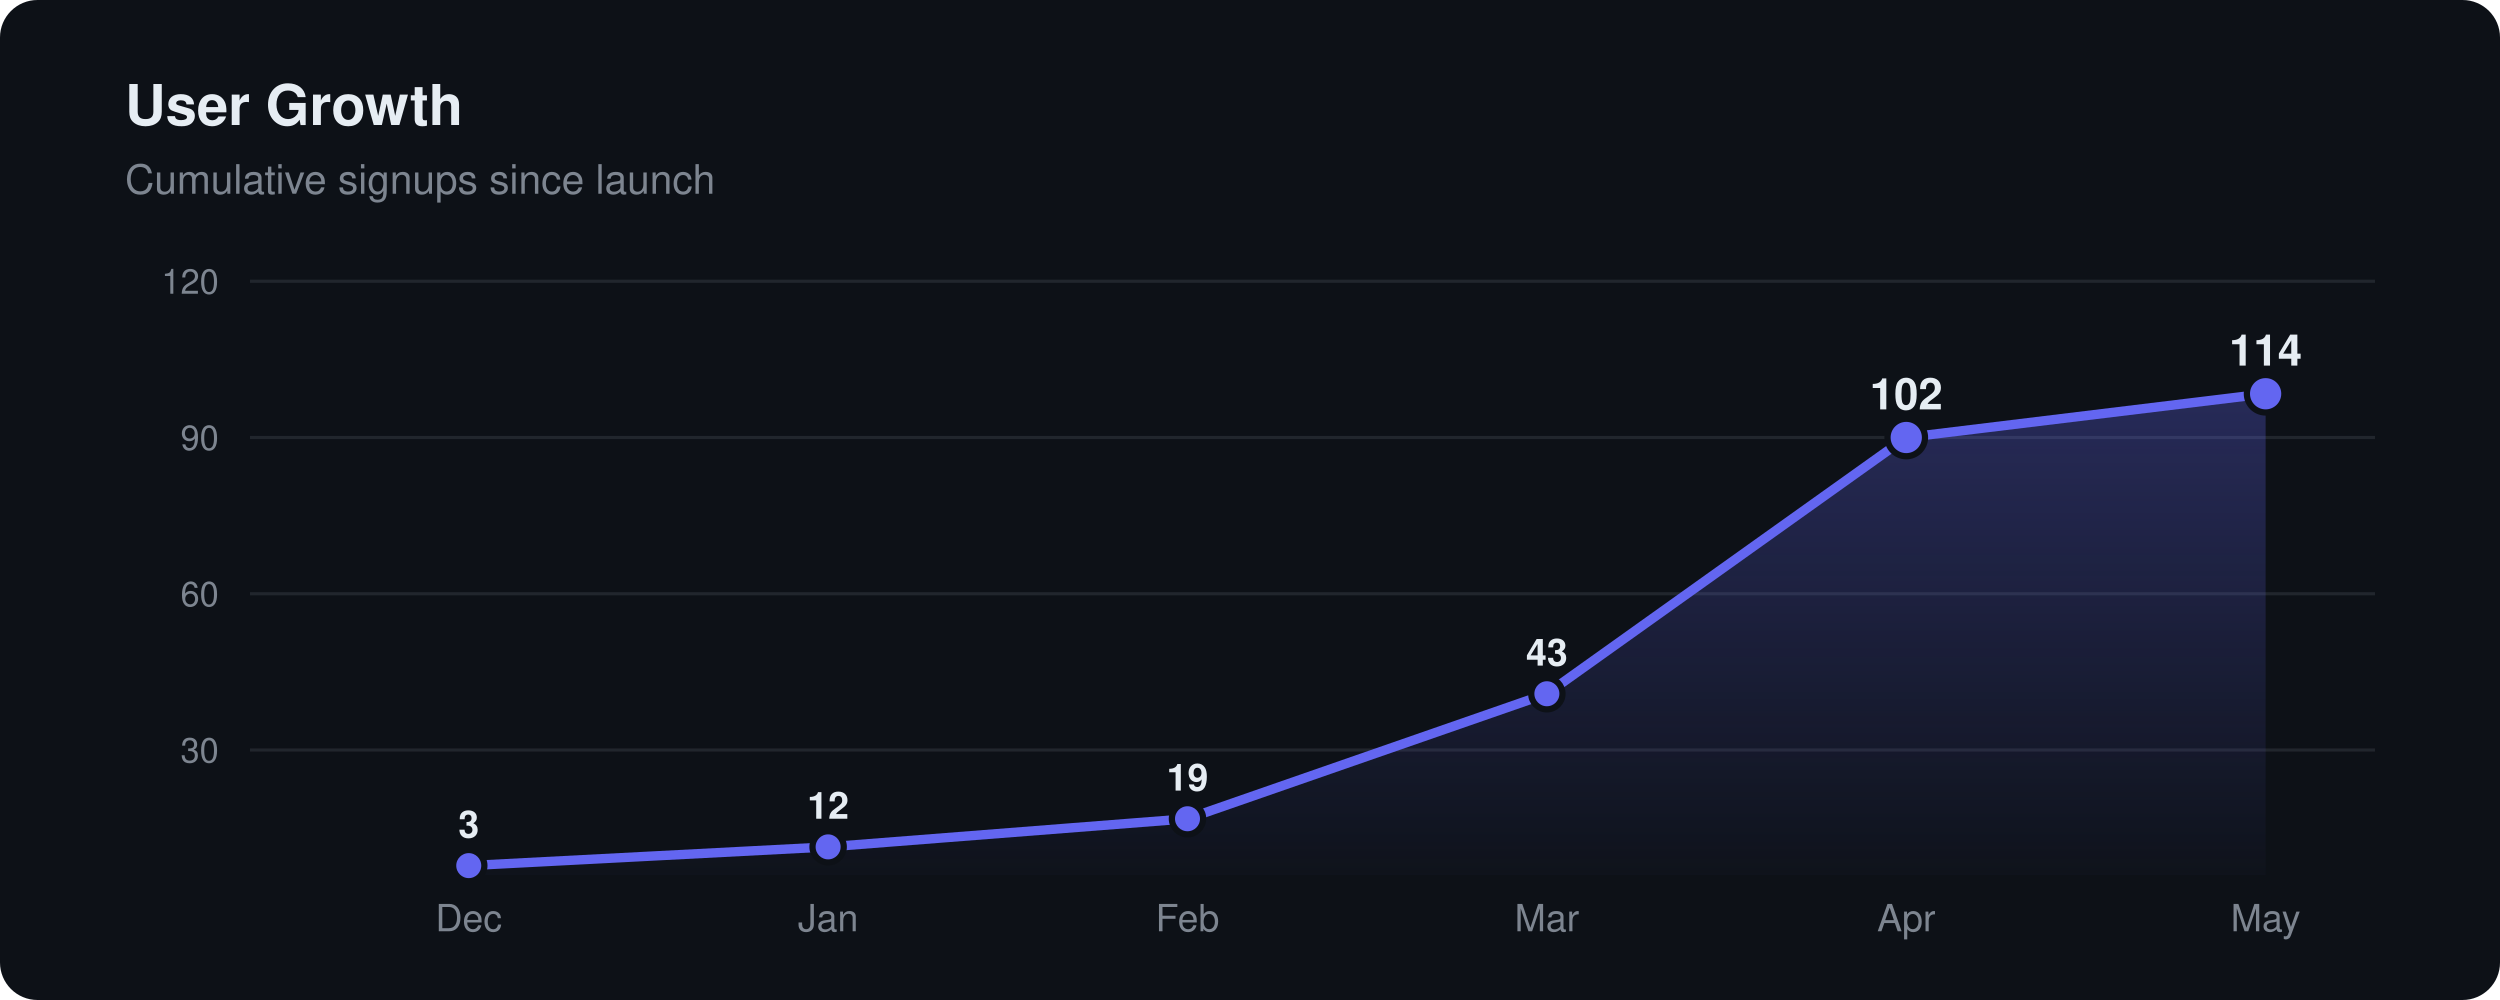
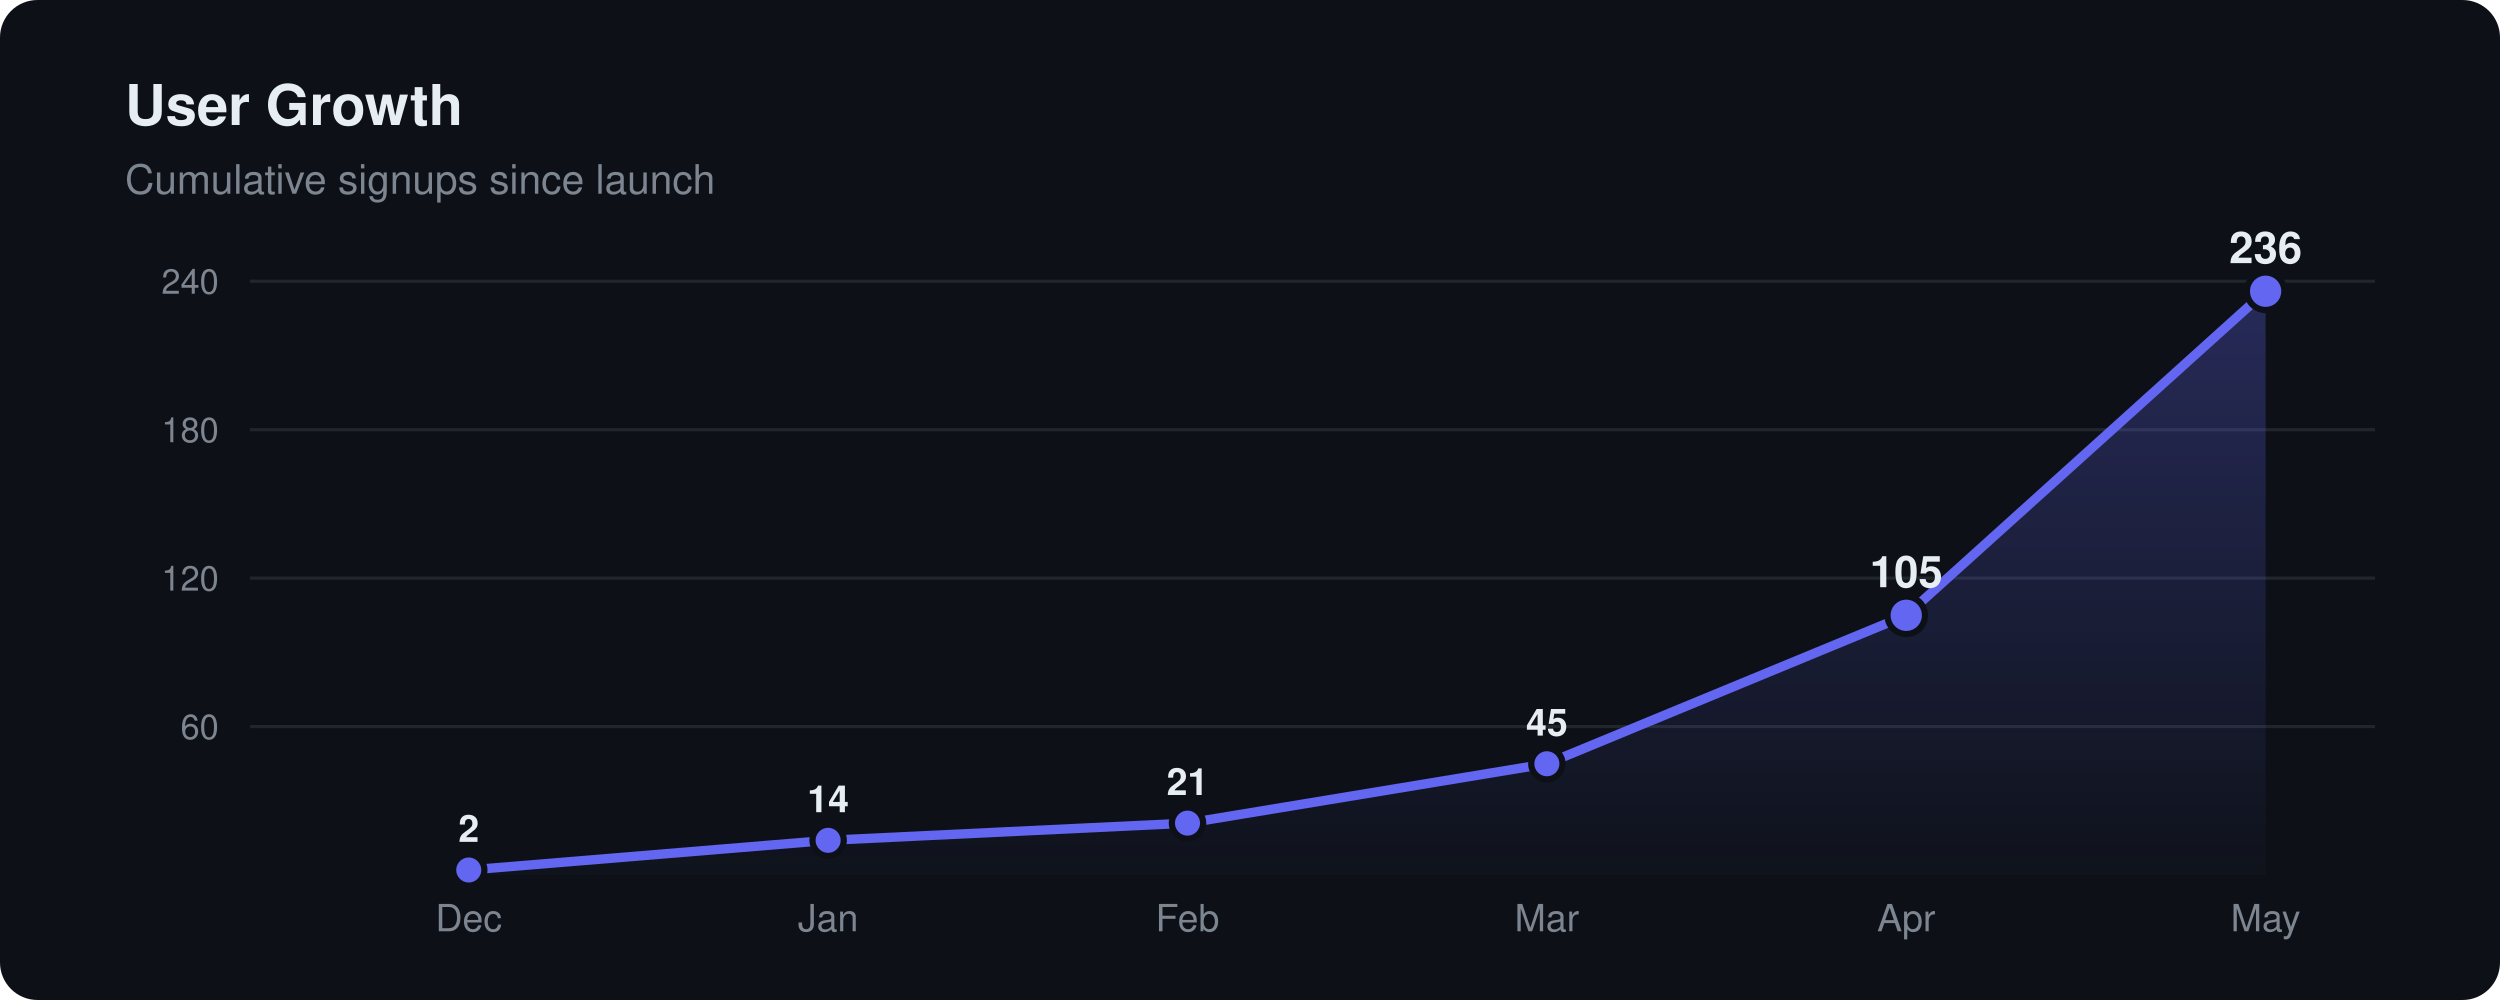
<svg xmlns="http://www.w3.org/2000/svg" viewBox="0 0 800 320" font-family="-apple-system, BlinkMacSystemFont, 'Segoe UI', Helvetica, Arial, sans-serif">
  <defs>
    <linearGradient id="barGrad" x1="0" y1="0" x2="0" y2="1">
      <stop offset="0%" stop-color="#6366f1" />
      <stop offset="100%" stop-color="#818cf8" />
    </linearGradient>
    <linearGradient id="areaGrad" x1="0" y1="0" x2="0" y2="1">
      <stop offset="0%" stop-color="#6366f1" stop-opacity="0.3" />
      <stop offset="100%" stop-color="#6366f1" stop-opacity="0.02" />
    </linearGradient>
  </defs>
  <rect width="800" height="320" rx="12" fill="#0d1117" />
  <text x="40" y="40" fill="#e6edf3" font-size="18" font-weight="600">User Growth</text>
  <text x="40" y="62" fill="#7d8590" font-size="13">Cumulative signups since launch</text>
-   <line x1="80" y1="90" x2="760" y2="90" stroke="#21262d" stroke-width="1" />
-   <line x1="80" y1="140" x2="760" y2="140" stroke="#21262d" stroke-width="1" />
-   <line x1="80" y1="190" x2="760" y2="190" stroke="#21262d" stroke-width="1" />
-   <line x1="80" y1="240" x2="760" y2="240" stroke="#21262d" stroke-width="1" />
-   <text x="70" y="94" fill="#7d8590" font-size="11" text-anchor="end">120</text>
-   <text x="70" y="144" fill="#7d8590" font-size="11" text-anchor="end">90</text>
-   <text x="70" y="194" fill="#7d8590" font-size="11" text-anchor="end">60</text>
-   <text x="70" y="244" fill="#7d8590" font-size="11" text-anchor="end">30</text>
-   <path d="M 150 277 L 265 271 L 380 262 L 495 222 L 610 140 L 725 126 L 725 280 L 150 280 Z" fill="url(#areaGrad)" />
-   <path d="M 150 277 L 265 271 L 380 262 L 495 222 L 610 140 L 725 126" fill="none" stroke="#6366f1" stroke-width="3" stroke-linecap="round" stroke-linejoin="round" />
-   <circle cx="150" cy="277" r="5" fill="#6366f1" stroke="#0d1117" stroke-width="2" />
-   <circle cx="265" cy="271" r="5" fill="#6366f1" stroke="#0d1117" stroke-width="2" />
-   <circle cx="380" cy="262" r="5" fill="#6366f1" stroke="#0d1117" stroke-width="2" />
-   <circle cx="495" cy="222" r="5" fill="#6366f1" stroke="#0d1117" stroke-width="2" />
-   <circle cx="610" cy="140" r="6" fill="#6366f1" stroke="#0d1117" stroke-width="2" />
-   <circle cx="725" cy="126" r="6" fill="#6366f1" stroke="#0d1117" stroke-width="2" />
-   <text x="150" y="268" fill="#e6edf3" font-size="12" font-weight="600" text-anchor="middle">3</text>
-   <text x="265" y="262" fill="#e6edf3" font-size="12" font-weight="600" text-anchor="middle">12</text>
-   <text x="380" y="253" fill="#e6edf3" font-size="12" font-weight="600" text-anchor="middle">19</text>
-   <text x="495" y="213" fill="#e6edf3" font-size="12" font-weight="600" text-anchor="middle">43</text>
-   <text x="610" y="131" fill="#e6edf3" font-size="14" font-weight="700" text-anchor="middle">102</text>
-   <text x="725" y="117" fill="#e6edf3" font-size="14" font-weight="700" text-anchor="middle">114</text>
+   <line x1="80" y1="232.5" x2="760" y2="232.5" stroke="#21262d" stroke-width="1" />
+   <line x1="80" y1="185.0" x2="760" y2="185.0" stroke="#21262d" stroke-width="1" />
+   <line x1="80" y1="137.5" x2="760" y2="137.5" stroke="#21262d" stroke-width="1" />
+   <line x1="80" y1="90.0" x2="760" y2="90.0" stroke="#21262d" stroke-width="1" />
+   <text x="70" y="236.5" fill="#7d8590" font-size="11" text-anchor="end">60</text>
+   <text x="70" y="189.0" fill="#7d8590" font-size="11" text-anchor="end">120</text>
+   <text x="70" y="141.5" fill="#7d8590" font-size="11" text-anchor="end">180</text>
+   <text x="70" y="94.0" fill="#7d8590" font-size="11" text-anchor="end">240</text>
+   <path d="M 150 278.4 L 265 268.9 L 380 263.4 L 495 244.4 L 610 196.9 L 725 93.2 L 725 280 L 150 280 Z" fill="url(#areaGrad)" />
+   <path d="M 150 278.4 L 265 268.9 L 380 263.4 L 495 244.4 L 610 196.9 L 725 93.2" fill="none" stroke="#6366f1" stroke-width="3" stroke-linecap="round" stroke-linejoin="round" />
+   <circle cx="150" cy="278.4" r="5" fill="#6366f1" stroke="#0d1117" stroke-width="2" />
+   <circle cx="265" cy="268.9" r="5" fill="#6366f1" stroke="#0d1117" stroke-width="2" />
+   <circle cx="380" cy="263.4" r="5" fill="#6366f1" stroke="#0d1117" stroke-width="2" />
+   <circle cx="495" cy="244.4" r="5" fill="#6366f1" stroke="#0d1117" stroke-width="2" />
+   <circle cx="610" cy="196.9" r="6" fill="#6366f1" stroke="#0d1117" stroke-width="2" />
+   <circle cx="725" cy="93.2" r="6" fill="#6366f1" stroke="#0d1117" stroke-width="2" />
+   <text x="150" y="269.4" fill="#e6edf3" font-size="12" font-weight="600" text-anchor="middle">2</text>
+   <text x="265" y="259.9" fill="#e6edf3" font-size="12" font-weight="600" text-anchor="middle">14</text>
+   <text x="380" y="254.4" fill="#e6edf3" font-size="12" font-weight="600" text-anchor="middle">21</text>
+   <text x="495" y="235.4" fill="#e6edf3" font-size="12" font-weight="600" text-anchor="middle">45</text>
+   <text x="610" y="187.9" fill="#e6edf3" font-size="14" font-weight="700" text-anchor="middle">105</text>
+   <text x="725" y="84.2" fill="#e6edf3" font-size="14" font-weight="700" text-anchor="middle">236</text>
  <text x="150" y="298" fill="#7d8590" font-size="12" text-anchor="middle">Dec</text>
  <text x="265" y="298" fill="#7d8590" font-size="12" text-anchor="middle">Jan</text>
  <text x="380" y="298" fill="#7d8590" font-size="12" text-anchor="middle">Feb</text>
  <text x="495" y="298" fill="#7d8590" font-size="12" text-anchor="middle">Mar</text>
  <text x="610" y="298" fill="#7d8590" font-size="12" text-anchor="middle">Apr</text>
  <text x="725" y="298" fill="#7d8590" font-size="12" text-anchor="middle">May</text>
</svg>
